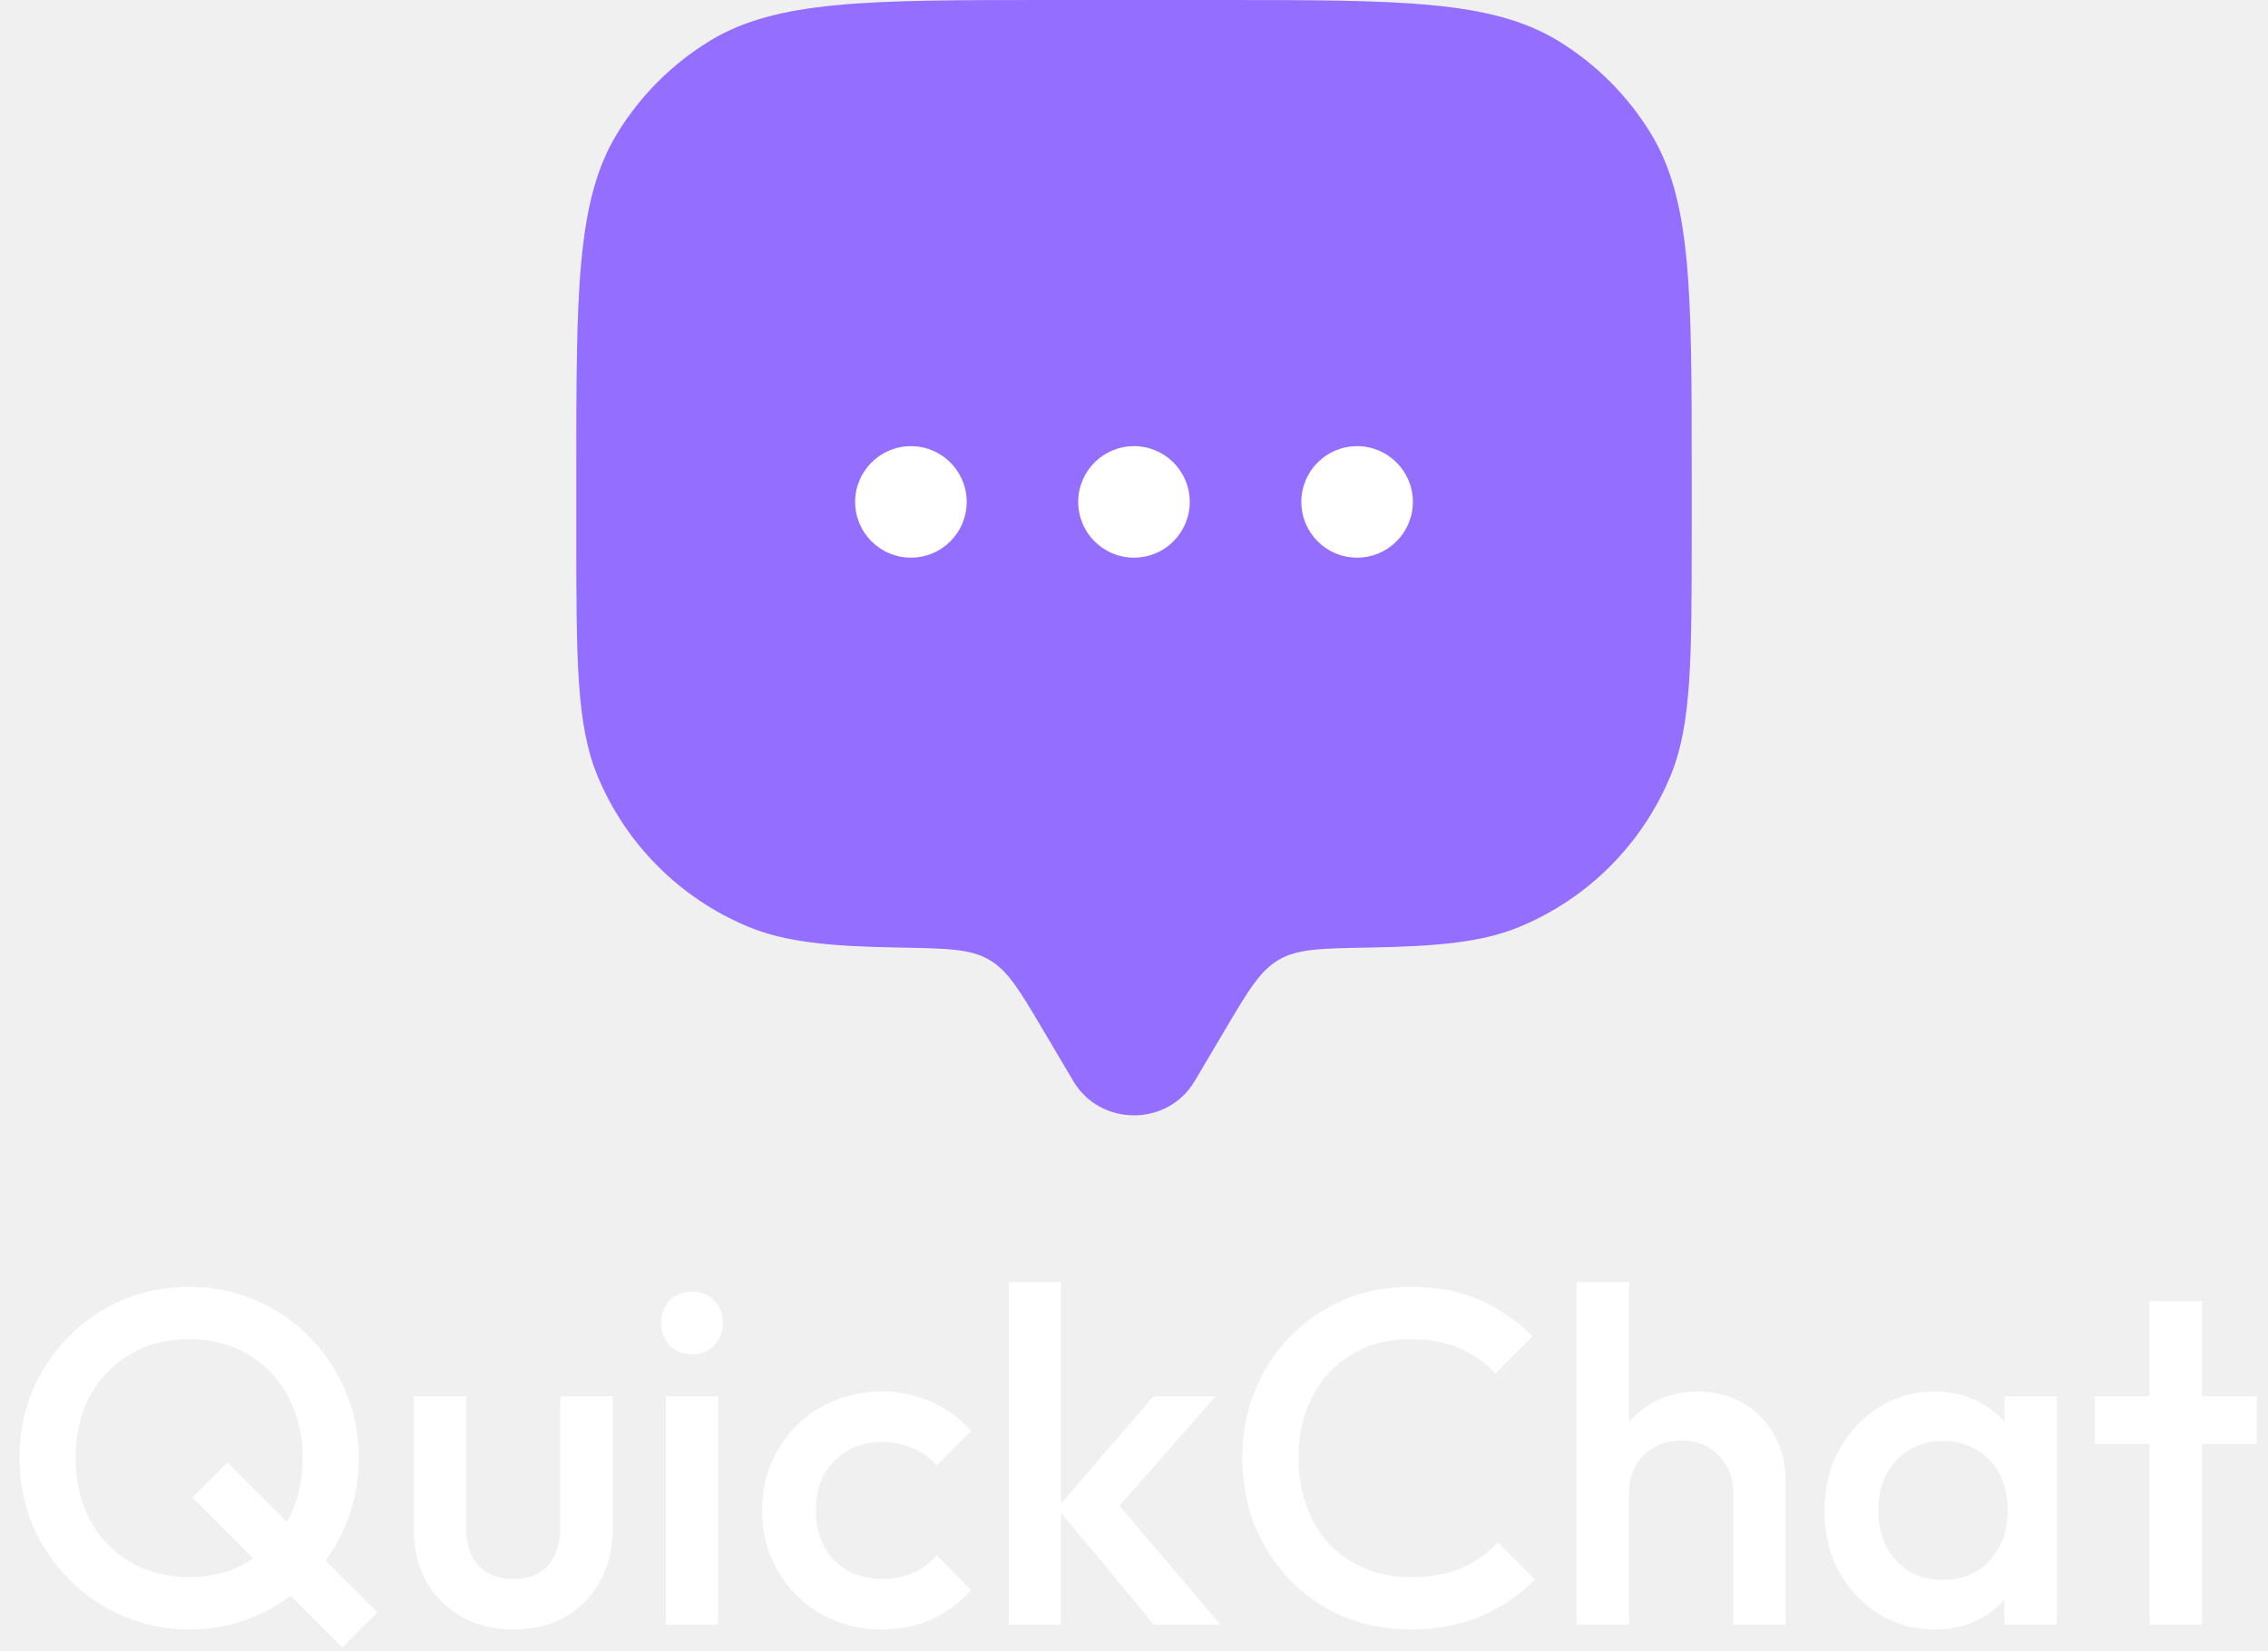
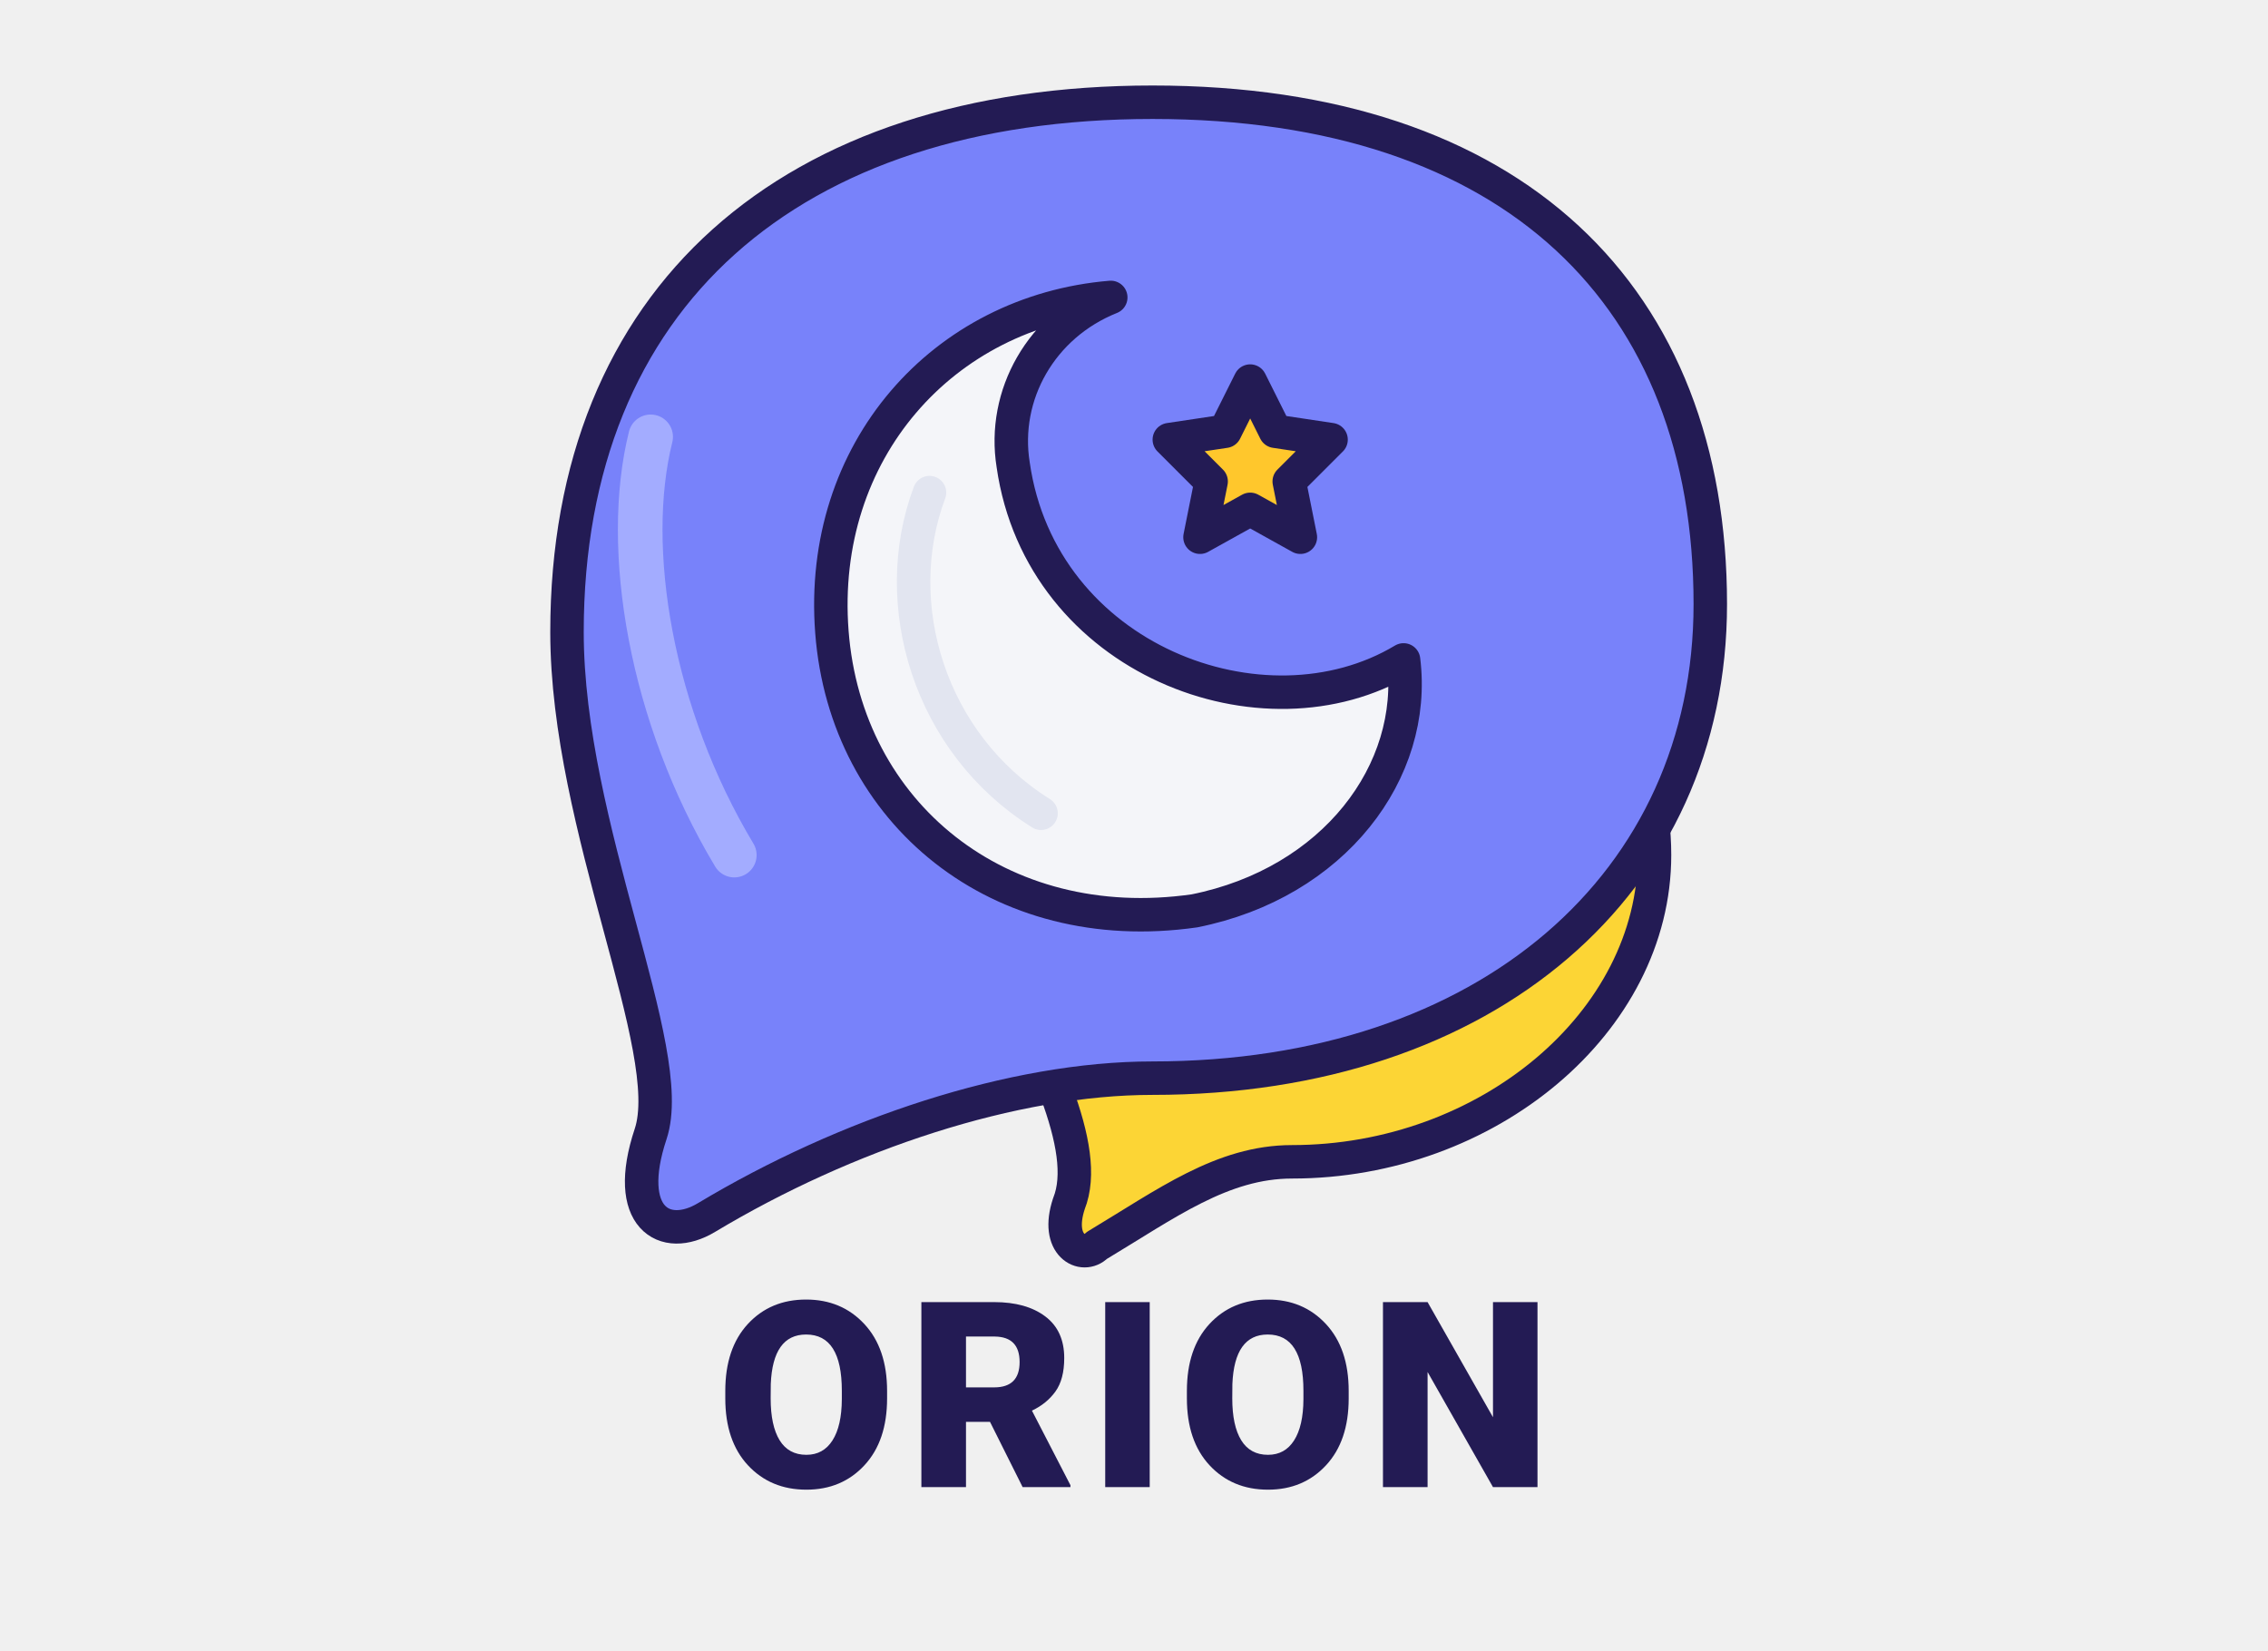
<svg xmlns="http://www.w3.org/2000/svg" width="610" height="444" viewBox="0 0 610 444" fill="none">
-   <path d="M329.433 277.078L321.301 290.817C314.053 303.061 295.948 303.061 288.7 290.817L280.568 277.078C274.261 266.422 271.108 261.096 266.042 258.148C260.977 255.202 254.599 255.092 241.844 254.873C223.014 254.548 211.204 253.394 201.299 249.292C182.922 241.679 168.321 227.08 160.709 208.702C155 194.92 155 177.446 155 142.501V127.5C155 78.399 155 53.848 166.052 35.813C172.236 25.721 180.721 17.236 190.813 11.052C208.848 -8.94073e-07 233.399 0 282.5 0H327.501C376.602 0 401.152 -8.94073e-07 419.188 11.052C429.281 17.236 437.765 25.721 443.949 35.813C455.001 53.848 455.001 78.399 455.001 127.5V142.501C455.001 177.446 455.001 194.92 449.292 208.702C441.68 227.08 427.08 241.679 408.702 249.292C398.797 253.394 386.988 254.548 368.157 254.873C355.401 255.092 349.024 255.202 343.959 258.148C338.893 261.094 335.739 266.422 329.433 277.078Z" fill="#936EFF" />
-   <path d="M380.004 135.002C380.004 143.287 373.288 150.002 365.004 150.002C356.719 150.002 350.004 143.287 350.004 135.002C350.004 126.717 356.719 120.002 365.004 120.002C373.288 120.002 380.004 126.717 380.004 135.002Z" fill="white" />
-   <path d="M319.996 135.002C319.996 143.287 313.281 150.002 304.996 150.002C296.712 150.002 289.996 143.287 289.996 135.002C289.996 126.717 296.712 120.002 304.996 120.002C313.281 120.002 319.996 126.717 319.996 135.002Z" fill="white" />
-   <path d="M260 135.002C260 143.287 253.284 150.002 245 150.002C236.716 150.002 230 143.287 230 135.002C230 126.717 236.716 120.002 245 120.002C253.284 120.002 260 126.717 260 135.002Z" fill="white" />
-   <path d="M51.072 438.28C44.672 438.28 38.699 437.085 33.152 434.696C27.605 432.307 22.741 429.021 18.56 424.84C14.379 420.573 11.093 415.667 8.704 410.12C6.4 404.488 5.248 398.472 5.248 392.072C5.248 385.672 6.4 379.699 8.704 374.152C11.093 368.605 14.336 363.741 18.432 359.56C22.613 355.293 27.435 352.008 32.896 349.704C38.443 347.315 44.416 346.12 50.816 346.12C57.216 346.12 63.147 347.315 68.608 349.704C74.155 352.008 79.019 355.293 83.2 359.56C87.381 363.741 90.624 368.648 92.928 374.28C95.317 379.827 96.512 385.8 96.512 392.2C96.512 398.6 95.317 404.616 92.928 410.248C90.624 415.795 87.381 420.659 83.2 424.84C79.104 429.021 74.283 432.307 68.736 434.696C63.275 437.085 57.387 438.28 51.072 438.28ZM92.032 443.144L51.712 402.824L61.184 393.352L101.504 433.672L92.032 443.144ZM50.816 424.2C56.875 424.2 62.165 422.835 66.688 420.104C71.296 417.373 74.88 413.619 77.44 408.84C80.085 403.976 81.408 398.387 81.408 392.072C81.408 387.379 80.64 383.112 79.104 379.272C77.653 375.347 75.563 371.976 72.832 369.16C70.101 366.259 66.859 364.04 63.104 362.504C59.435 360.968 55.339 360.2 50.816 360.2C44.843 360.2 39.552 361.565 34.944 364.296C30.421 366.941 26.837 370.653 24.192 375.432C21.632 380.211 20.352 385.757 20.352 392.072C20.352 396.765 21.077 401.117 22.528 405.128C24.064 409.053 26.155 412.424 28.8 415.24C31.531 418.056 34.773 420.275 38.528 421.896C42.283 423.432 46.379 424.2 50.816 424.2ZM138.024 438.28C132.819 438.28 128.168 437.128 124.072 434.824C120.061 432.52 116.904 429.363 114.6 425.352C112.381 421.256 111.272 416.563 111.272 411.272V375.56H125.352V410.632C125.352 413.619 125.821 416.179 126.76 418.312C127.784 420.36 129.235 421.939 131.112 423.048C133.075 424.157 135.379 424.712 138.024 424.712C142.12 424.712 145.235 423.517 147.368 421.128C149.587 418.653 150.696 415.155 150.696 410.632V375.56H164.776V411.272C164.776 416.648 163.624 421.384 161.32 425.48C159.101 429.491 155.987 432.648 151.976 434.952C147.965 437.171 143.315 438.28 138.024 438.28ZM179.061 437V375.56H193.141V437H179.061ZM186.101 364.296C183.712 364.296 181.706 363.485 180.085 361.864C178.549 360.243 177.781 358.237 177.781 355.848C177.781 353.459 178.549 351.453 180.085 349.832C181.706 348.211 183.712 347.4 186.101 347.4C188.576 347.4 190.581 348.211 192.117 349.832C193.653 351.453 194.421 353.459 194.421 355.848C194.421 358.237 193.653 360.243 192.117 361.864C190.581 363.485 188.576 364.296 186.101 364.296ZM237.221 438.28C231.162 438.28 225.658 436.872 220.709 434.056C215.845 431.24 212.005 427.4 209.189 422.536C206.373 417.672 204.965 412.253 204.965 406.28C204.965 400.221 206.373 394.803 209.189 390.024C212.005 385.16 215.845 381.32 220.709 378.504C225.658 375.688 231.162 374.28 237.221 374.28C242 374.28 246.437 375.219 250.533 377.096C254.714 378.888 258.256 381.491 261.157 384.904L251.941 394.248C250.149 392.115 247.973 390.536 245.413 389.512C242.938 388.403 240.208 387.848 237.221 387.848C233.722 387.848 230.608 388.659 227.877 390.28C225.232 391.816 223.141 393.949 221.605 396.68C220.154 399.411 219.429 402.611 219.429 406.28C219.429 409.864 220.154 413.064 221.605 415.88C223.141 418.611 225.232 420.787 227.877 422.408C230.608 423.944 233.722 424.712 237.221 424.712C240.208 424.712 242.938 424.2 245.413 423.176C247.973 422.067 250.149 420.445 251.941 418.312L261.157 427.656C258.256 431.069 254.714 433.715 250.533 435.592C246.437 437.384 242 438.28 237.221 438.28ZM310.348 437L284.364 405.64L310.22 375.56H326.988L297.292 409.352L297.932 401.288L328.268 437H310.348ZM271.308 437V344.84H285.388V437H271.308ZM379.307 438.28C372.822 438.28 366.806 437.128 361.259 434.824C355.798 432.435 351.019 429.149 346.923 424.968C342.827 420.701 339.67 415.795 337.451 410.248C335.232 404.616 334.123 398.6 334.123 392.2C334.123 385.8 335.232 379.827 337.451 374.28C339.67 368.648 342.827 363.741 346.923 359.56C351.019 355.379 355.798 352.093 361.259 349.704C366.806 347.315 372.822 346.12 379.307 346.12C386.56 346.12 392.832 347.315 398.123 349.704C403.414 352.093 408.107 355.336 412.203 359.432L402.219 369.416C399.574 366.515 396.331 364.253 392.491 362.632C388.736 361.011 384.342 360.2 379.307 360.2C374.87 360.2 370.816 360.968 367.147 362.504C363.478 364.04 360.278 366.259 357.547 369.16C354.902 371.976 352.854 375.347 351.403 379.272C349.952 383.197 349.227 387.507 349.227 392.2C349.227 396.893 349.952 401.203 351.403 405.128C352.854 409.053 354.902 412.467 357.547 415.368C360.278 418.184 363.478 420.36 367.147 421.896C370.816 423.432 374.87 424.2 379.307 424.2C384.768 424.2 389.376 423.389 393.131 421.768C396.971 420.061 400.214 417.757 402.859 414.856L412.843 424.84C408.747 429.021 403.926 432.307 398.379 434.696C392.832 437.085 386.475 438.28 379.307 438.28ZM466.17 437V401.544C466.17 397.448 464.847 394.077 462.202 391.432C459.642 388.787 456.314 387.464 452.218 387.464C449.487 387.464 447.055 388.061 444.922 389.256C442.789 390.451 441.125 392.115 439.93 394.248C438.735 396.381 438.138 398.813 438.138 401.544L432.634 398.472C432.634 393.779 433.658 389.64 435.706 386.056C437.754 382.387 440.57 379.528 444.154 377.48C447.823 375.347 451.919 374.28 456.442 374.28C461.05 374.28 465.146 375.304 468.73 377.352C472.314 379.4 475.13 382.259 477.178 385.928C479.226 389.512 480.25 393.693 480.25 398.472V437H466.17ZM424.058 437V344.84H438.138V437H424.058ZM520.286 438.28C514.739 438.28 509.705 436.872 505.182 434.056C500.745 431.24 497.203 427.443 494.558 422.664C491.998 417.8 490.718 412.381 490.718 406.408C490.718 400.349 491.998 394.931 494.558 390.152C497.203 385.288 500.745 381.448 505.182 378.632C509.705 375.731 514.739 374.28 520.286 374.28C524.979 374.28 529.118 375.304 532.702 377.352C536.371 379.315 539.273 382.045 541.406 385.544C543.539 389.043 544.606 393.011 544.606 397.448V415.112C544.606 419.549 543.539 423.517 541.406 427.016C539.358 430.515 536.499 433.288 532.83 435.336C529.161 437.299 524.979 438.28 520.286 438.28ZM522.59 424.968C527.795 424.968 531.977 423.219 535.134 419.72C538.377 416.221 539.998 411.741 539.998 406.28C539.998 402.611 539.273 399.368 537.822 396.552C536.371 393.736 534.323 391.56 531.678 390.024C529.118 388.403 526.089 387.592 522.59 387.592C519.177 387.592 516.147 388.403 513.502 390.024C510.942 391.56 508.894 393.736 507.358 396.552C505.907 399.368 505.182 402.611 505.182 406.28C505.182 409.949 505.907 413.192 507.358 416.008C508.894 418.824 510.942 421.043 513.502 422.664C516.147 424.2 519.177 424.968 522.59 424.968ZM539.102 437V420.488L541.534 405.512L539.102 390.664V375.56H553.182V437H539.102ZM578.152 437V349.96H592.232V437H578.152ZM563.432 388.36V375.56H606.952V388.36H563.432Z" fill="white" />
+   <g stroke="#231B54" stroke-width="12" stroke-linecap="round" stroke-linejoin="round">
+     <g transform="translate(130, 20) scale(0.75)">
+       <path d="M 180,310 C 160,250 200,180 270,170 C 350,160 420,210 420,280 C 420,340 360,390 290,390 C 265,390 245,405 220,420 C 215,425 205,420 210,405 C 218,385 200,350 180,310 Z" fill="#FCD535" />
+       <path d="M 200,300 C 185,260 210,200 270,185 C 330,175 390,215 395,270 C 360,340 270,390 200,300 Z" fill="#FFE575" stroke="none" />
+       <path d="M 30,200 C 30,80 110,10 240,10 C 370,10 440,80 440,190 C 440,290 360,360 240,360 C 190,360 130,380 80,410 C 65,419 50,410 60,380 C 70,350 30,270 30,200 Z" fill="#7882FA" />
+       <path d="M 60,130 C 50,170 60,230 90,280" stroke="#A3ACFF" stroke-width="16" fill="none" stroke-linecap="round" />
+       <path d="M 225,80 C 165,85 120,135 125,200 C 130,265 185,310 255,300 C 305,290 335,250 330,210 C 280,240 200,210 190,140 C 186,115 200,90 225,80 Z" fill="#F4F5F9" />
+       <path d="M 160,150 C 145,190 160,240 200,265" stroke="#E2E5F0" stroke-width="12" fill="none" stroke-linecap="round" />
+       <path d="M 275,110 L 284,128 L 304,131 L 289,146 L 293,166 L 275,156 L 257,166 L 261,146 L 246,131 L 266,128 Z" fill="#FFC72C" />
+     </g>
+   </g>
+   <text x="305" y="400" text-anchor="middle" font-family="-apple-system, BlinkMacSystemFont, 'Segoe UI', Roboto, Helvetica, Arial, sans-serif" font-weight="900" font-size="70" fill="#231B54" letter-spacing="3">ORION</text>
</svg>
